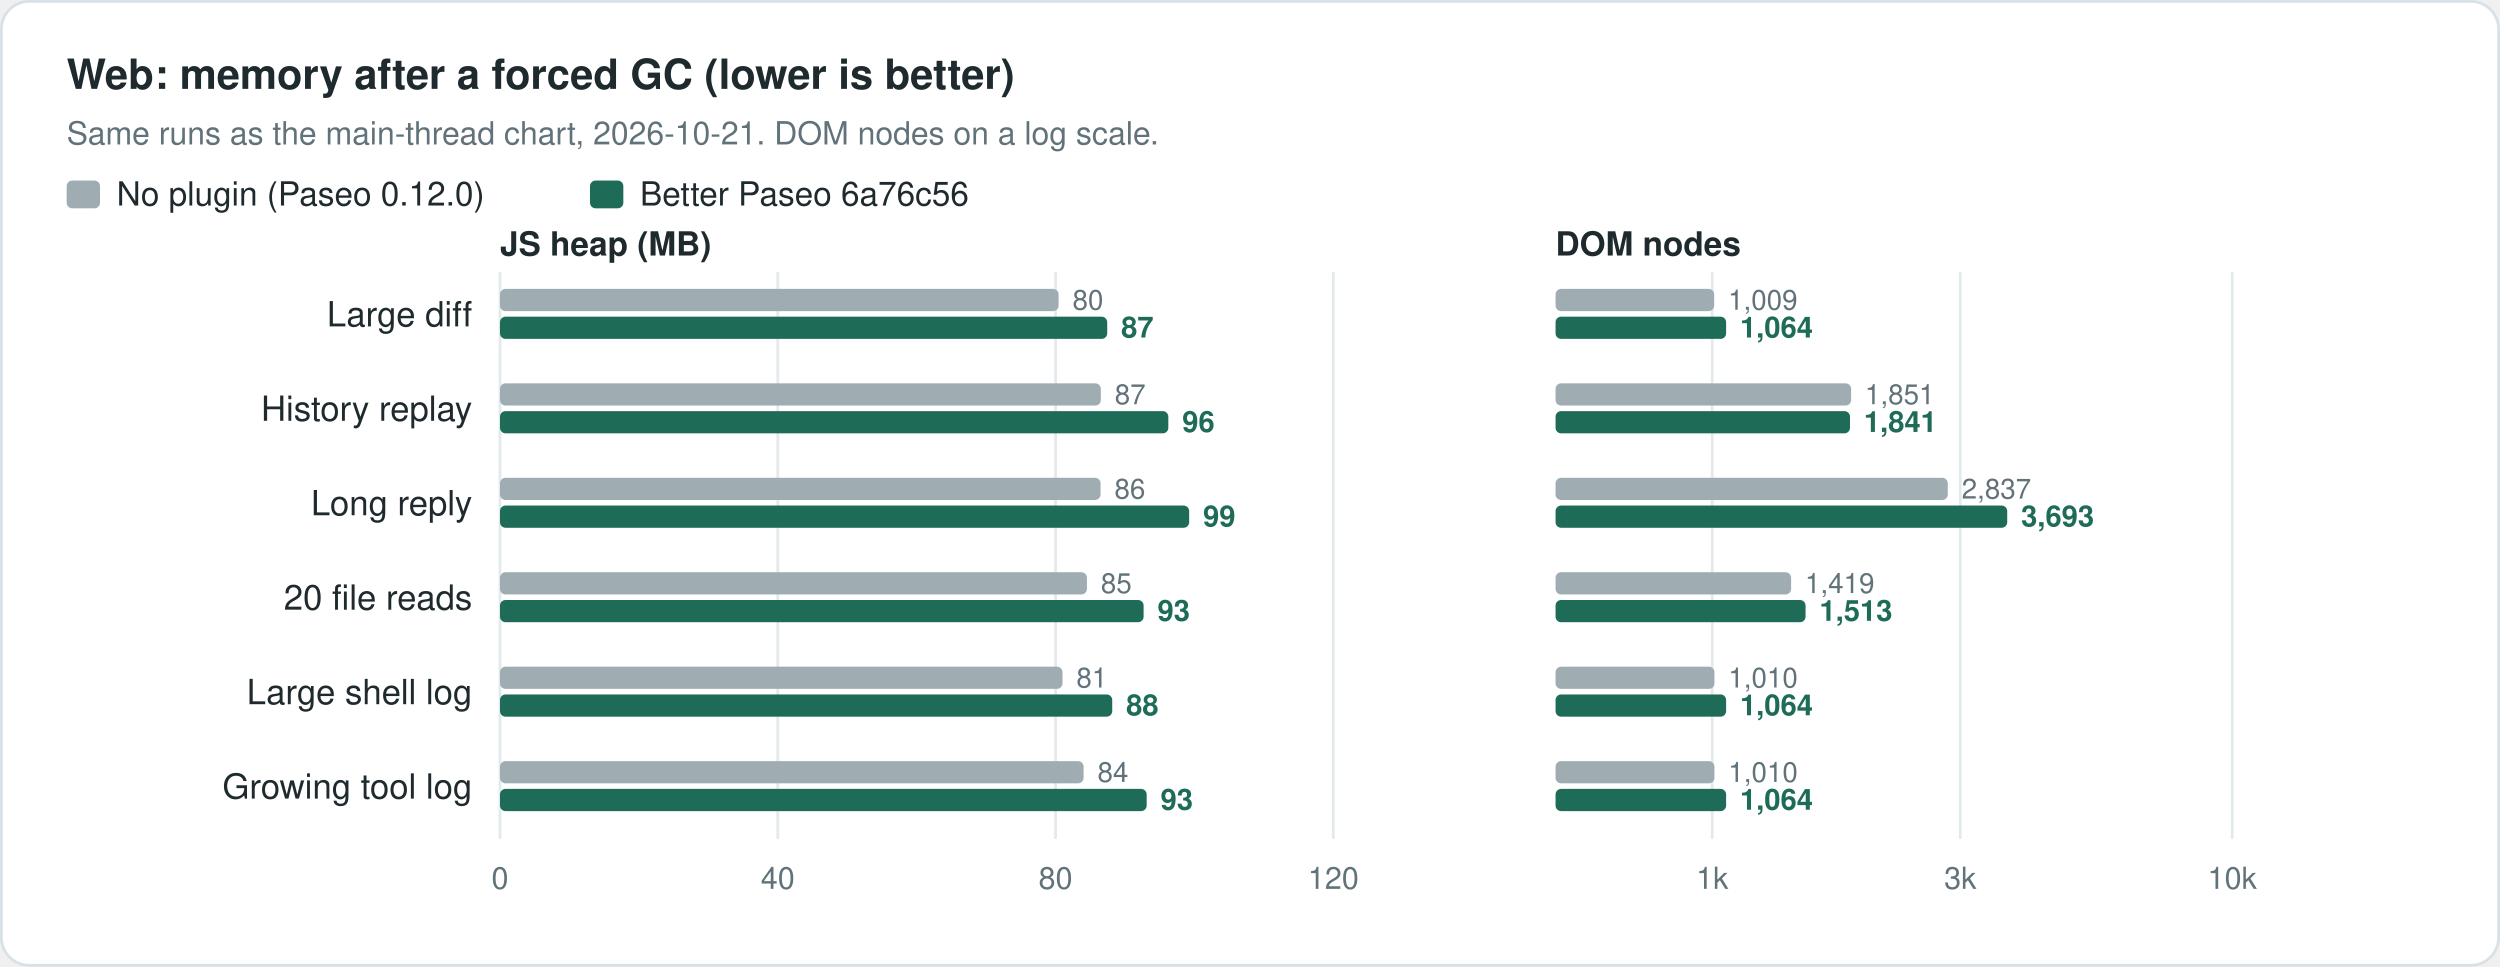
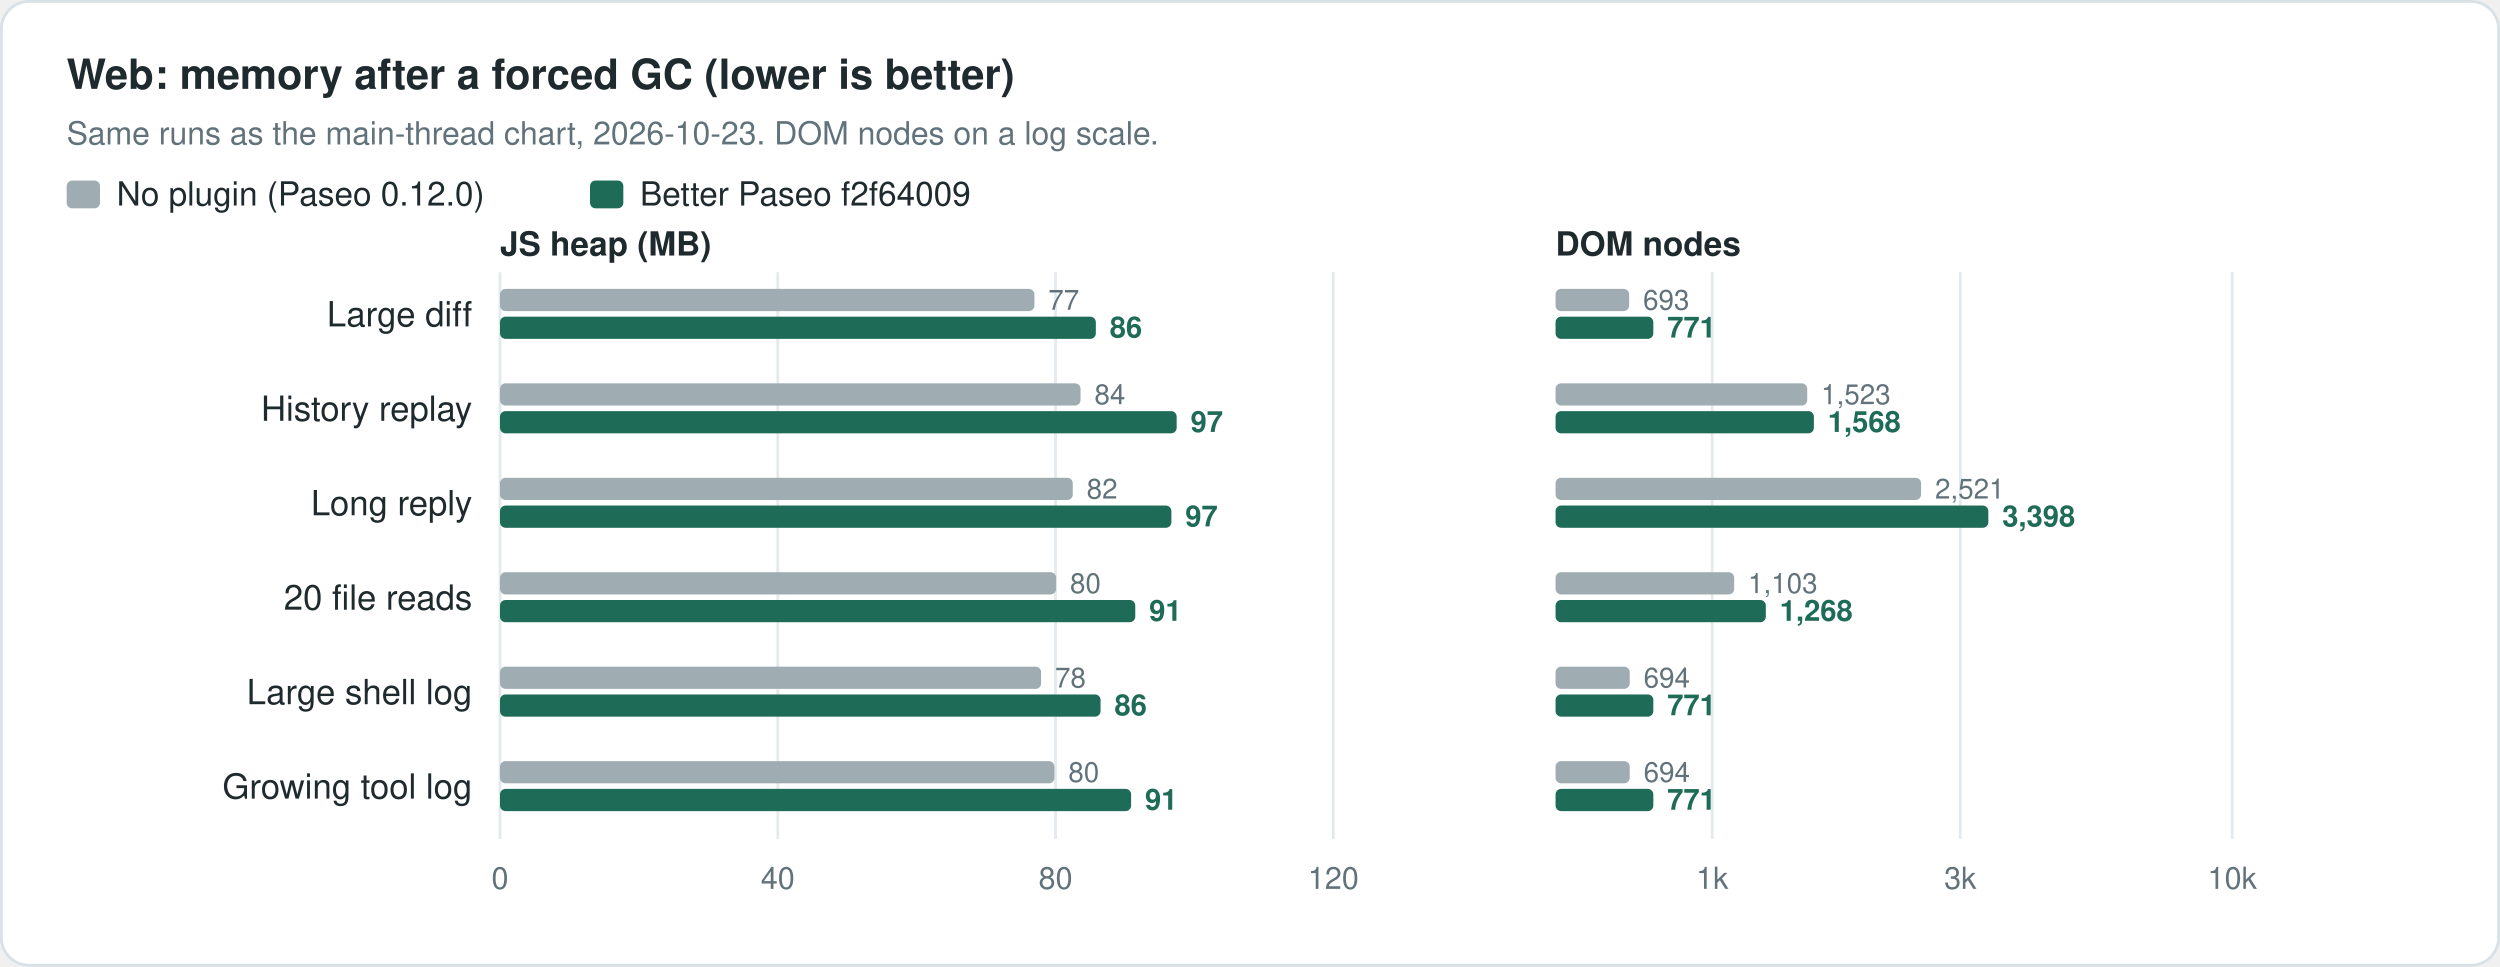
<svg xmlns="http://www.w3.org/2000/svg" viewBox="0 0 900 348" width="900" height="348" role="img">
  <rect x="0.5" y="0.5" width="899" height="347" rx="10" fill="#ffffff" stroke="#d8e1e5" />
  <text x="24.0" y="32.0" text-anchor="start" fill="#1f2a2e" font-size="15" font-weight="600" font-family="-apple-system, BlinkMacSystemFont, 'Segoe UI', Helvetica, Arial, sans-serif">Web: memory after a forced GC (lower is better)</text>
-   <text x="24.0" y="52.0" text-anchor="start" fill="#61727a" font-size="11.5" font-weight="400" font-family="-apple-system, BlinkMacSystemFont, 'Segoe UI', Helvetica, Arial, sans-serif">Same runs as the main-thread chart, 2026-10-21. DOM nodes on a log scale.</text>
+   <text x="24.0" y="52.0" text-anchor="start" fill="#61727a" font-size="11.5" font-weight="400" font-family="-apple-system, BlinkMacSystemFont, 'Segoe UI', Helvetica, Arial, sans-serif">Same runs as the main-thread chart, 2026-10-23. DOM nodes on a log scale.</text>
  <rect x="24.0" y="65.0" width="12.0" height="10" rx="2" fill="#9fadb3" />
  <text x="42.0" y="74.0" text-anchor="start" fill="#1f2a2e" font-size="12" font-weight="400" font-family="-apple-system, BlinkMacSystemFont, 'Segoe UI', Helvetica, Arial, sans-serif">No plugin (Paseo 0.12.0)</text>
  <rect x="212.4" y="65.0" width="12.0" height="10" rx="2" fill="#1e6b57" />
-   <text x="230.4" y="74.0" text-anchor="start" fill="#1f2a2e" font-size="12" font-weight="400" font-family="-apple-system, BlinkMacSystemFont, 'Segoe UI', Helvetica, Arial, sans-serif">Better Paseo 6a76c56</text>
+   <text x="230.4" y="74.0" text-anchor="start" fill="#1f2a2e" font-size="12" font-weight="400" font-family="-apple-system, BlinkMacSystemFont, 'Segoe UI', Helvetica, Arial, sans-serif">Better Paseo f2f64009</text>
  <text x="180.0" y="92.0" text-anchor="start" fill="#1f2a2e" font-size="12" font-weight="600" font-family="-apple-system, BlinkMacSystemFont, 'Segoe UI', Helvetica, Arial, sans-serif">JS heap (MB)</text>
  <line x1="180.0" y1="98" x2="180.0" y2="302" stroke="#e3eaed" stroke-width="1" />
  <text x="180.0" y="320.0" text-anchor="middle" fill="#61727a" font-size="11" font-weight="400" font-family="-apple-system, BlinkMacSystemFont, 'Segoe UI', Helvetica, Arial, sans-serif">0</text>
  <line x1="280.0" y1="98" x2="280.0" y2="302" stroke="#e3eaed" stroke-width="1" />
  <text x="280.0" y="320.0" text-anchor="middle" fill="#61727a" font-size="11" font-weight="400" font-family="-apple-system, BlinkMacSystemFont, 'Segoe UI', Helvetica, Arial, sans-serif">40</text>
  <line x1="380.0" y1="98" x2="380.0" y2="302" stroke="#e3eaed" stroke-width="1" />
  <text x="380.0" y="320.0" text-anchor="middle" fill="#61727a" font-size="11" font-weight="400" font-family="-apple-system, BlinkMacSystemFont, 'Segoe UI', Helvetica, Arial, sans-serif">80</text>
  <line x1="480.0" y1="98" x2="480.0" y2="302" stroke="#e3eaed" stroke-width="1" />
  <text x="480.0" y="320.0" text-anchor="middle" fill="#61727a" font-size="11" font-weight="400" font-family="-apple-system, BlinkMacSystemFont, 'Segoe UI', Helvetica, Arial, sans-serif">120</text>
  <text x="560.0" y="92.0" text-anchor="start" fill="#1f2a2e" font-size="12" font-weight="600" font-family="-apple-system, BlinkMacSystemFont, 'Segoe UI', Helvetica, Arial, sans-serif">DOM nodes</text>
  <line x1="616.4" y1="98" x2="616.4" y2="302" stroke="#e3eaed" stroke-width="1" />
  <text x="616.4" y="320.0" text-anchor="middle" fill="#61727a" font-size="11" font-weight="400" font-family="-apple-system, BlinkMacSystemFont, 'Segoe UI', Helvetica, Arial, sans-serif">1k</text>
  <line x1="705.7" y1="98" x2="705.7" y2="302" stroke="#e3eaed" stroke-width="1" />
  <text x="705.7" y="320.0" text-anchor="middle" fill="#61727a" font-size="11" font-weight="400" font-family="-apple-system, BlinkMacSystemFont, 'Segoe UI', Helvetica, Arial, sans-serif">3k</text>
  <line x1="803.6" y1="98" x2="803.6" y2="302" stroke="#e3eaed" stroke-width="1" />
  <text x="803.6" y="320.0" text-anchor="middle" fill="#61727a" font-size="11" font-weight="400" font-family="-apple-system, BlinkMacSystemFont, 'Segoe UI', Helvetica, Arial, sans-serif">10k</text>
  <text x="170.0" y="117.5" text-anchor="end" fill="#1f2a2e" font-size="12.5" font-weight="400" font-family="-apple-system, BlinkMacSystemFont, 'Segoe UI', Helvetica, Arial, sans-serif">Large diff</text>
-   <rect x="180.0" y="104.0" width="201.1" height="8" rx="2" fill="#9fadb3" />
-   <text x="386.1" y="111.5" text-anchor="start" fill="#61727a" font-size="10" font-weight="400" font-family="-apple-system, BlinkMacSystemFont, 'Segoe UI', Helvetica, Arial, sans-serif">80</text>
-   <rect x="180.0" y="114.0" width="218.6" height="8" rx="2" fill="#1e6b57" />
-   <text x="403.6" y="121.5" text-anchor="start" fill="#1e6b57" font-size="10.5" font-weight="600" font-family="-apple-system, BlinkMacSystemFont, 'Segoe UI', Helvetica, Arial, sans-serif">87</text>
-   <rect x="560.0" y="104.0" width="57.1" height="8" rx="2" fill="#9fadb3" />
-   <text x="622.1" y="111.5" text-anchor="start" fill="#61727a" font-size="10" font-weight="400" font-family="-apple-system, BlinkMacSystemFont, 'Segoe UI', Helvetica, Arial, sans-serif">1,009</text>
-   <rect x="560.0" y="114.0" width="61.4" height="8" rx="2" fill="#1e6b57" />
-   <text x="626.4" y="121.5" text-anchor="start" fill="#1e6b57" font-size="10.5" font-weight="600" font-family="-apple-system, BlinkMacSystemFont, 'Segoe UI', Helvetica, Arial, sans-serif">1,064</text>
+   <rect x="180.0" y="104.0" width="192.4" height="8" rx="2" fill="#9fadb3" />
+   <text x="377.4" y="111.5" text-anchor="start" fill="#61727a" font-size="10" font-weight="400" font-family="-apple-system, BlinkMacSystemFont, 'Segoe UI', Helvetica, Arial, sans-serif">77</text>
+   <rect x="180.0" y="114.0" width="214.5" height="8" rx="2" fill="#1e6b57" />
+   <text x="399.5" y="121.5" text-anchor="start" fill="#1e6b57" font-size="10.5" font-weight="600" font-family="-apple-system, BlinkMacSystemFont, 'Segoe UI', Helvetica, Arial, sans-serif">86</text>
+   <rect x="560.0" y="104.0" width="26.5" height="8" rx="2" fill="#9fadb3" />
+   <text x="591.5" y="111.5" text-anchor="start" fill="#61727a" font-size="10" font-weight="400" font-family="-apple-system, BlinkMacSystemFont, 'Segoe UI', Helvetica, Arial, sans-serif">693</text>
+   <rect x="560.0" y="114.0" width="35.2" height="8" rx="2" fill="#1e6b57" />
+   <text x="600.2" y="121.5" text-anchor="start" fill="#1e6b57" font-size="10.5" font-weight="600" font-family="-apple-system, BlinkMacSystemFont, 'Segoe UI', Helvetica, Arial, sans-serif">771</text>
  <text x="170.0" y="151.5" text-anchor="end" fill="#1f2a2e" font-size="12.5" font-weight="400" font-family="-apple-system, BlinkMacSystemFont, 'Segoe UI', Helvetica, Arial, sans-serif">History replay</text>
-   <rect x="180.0" y="138.0" width="216.3" height="8" rx="2" fill="#9fadb3" />
-   <text x="401.3" y="145.5" text-anchor="start" fill="#61727a" font-size="10" font-weight="400" font-family="-apple-system, BlinkMacSystemFont, 'Segoe UI', Helvetica, Arial, sans-serif">87</text>
-   <rect x="180.0" y="148.0" width="240.6" height="8" rx="2" fill="#1e6b57" />
-   <text x="425.6" y="155.5" text-anchor="start" fill="#1e6b57" font-size="10.5" font-weight="600" font-family="-apple-system, BlinkMacSystemFont, 'Segoe UI', Helvetica, Arial, sans-serif">96</text>
-   <rect x="560.0" y="138.0" width="106.4" height="8" rx="2" fill="#9fadb3" />
-   <text x="671.4" y="145.5" text-anchor="start" fill="#61727a" font-size="10" font-weight="400" font-family="-apple-system, BlinkMacSystemFont, 'Segoe UI', Helvetica, Arial, sans-serif">1,851</text>
-   <rect x="560.0" y="148.0" width="106.0" height="8" rx="2" fill="#1e6b57" />
-   <text x="671.0" y="155.5" text-anchor="start" fill="#1e6b57" font-size="10.5" font-weight="600" font-family="-apple-system, BlinkMacSystemFont, 'Segoe UI', Helvetica, Arial, sans-serif">1,841</text>
+   <rect x="180.0" y="138.0" width="209.0" height="8" rx="2" fill="#9fadb3" />
+   <text x="394.0" y="145.5" text-anchor="start" fill="#61727a" font-size="10" font-weight="400" font-family="-apple-system, BlinkMacSystemFont, 'Segoe UI', Helvetica, Arial, sans-serif">84</text>
+   <rect x="180.0" y="148.0" width="243.6" height="8" rx="2" fill="#1e6b57" />
+   <text x="428.6" y="155.5" text-anchor="start" fill="#1e6b57" font-size="10.5" font-weight="600" font-family="-apple-system, BlinkMacSystemFont, 'Segoe UI', Helvetica, Arial, sans-serif">97</text>
+   <rect x="560.0" y="138.0" width="90.6" height="8" rx="2" fill="#9fadb3" />
+   <text x="655.6" y="145.5" text-anchor="start" fill="#61727a" font-size="10" font-weight="400" font-family="-apple-system, BlinkMacSystemFont, 'Segoe UI', Helvetica, Arial, sans-serif">1,523</text>
+   <rect x="560.0" y="148.0" width="93.0" height="8" rx="2" fill="#1e6b57" />
+   <text x="658.0" y="155.5" text-anchor="start" fill="#1e6b57" font-size="10.5" font-weight="600" font-family="-apple-system, BlinkMacSystemFont, 'Segoe UI', Helvetica, Arial, sans-serif">1,568</text>
  <text x="170.0" y="185.5" text-anchor="end" fill="#1f2a2e" font-size="12.5" font-weight="400" font-family="-apple-system, BlinkMacSystemFont, 'Segoe UI', Helvetica, Arial, sans-serif">Long reply</text>
-   <rect x="180.0" y="172.0" width="216.2" height="8" rx="2" fill="#9fadb3" />
-   <text x="401.2" y="179.5" text-anchor="start" fill="#61727a" font-size="10" font-weight="400" font-family="-apple-system, BlinkMacSystemFont, 'Segoe UI', Helvetica, Arial, sans-serif">86</text>
-   <rect x="180.0" y="182.0" width="248.1" height="8" rx="2" fill="#1e6b57" />
-   <text x="433.1" y="189.5" text-anchor="start" fill="#1e6b57" font-size="10.5" font-weight="600" font-family="-apple-system, BlinkMacSystemFont, 'Segoe UI', Helvetica, Arial, sans-serif">99</text>
-   <rect x="560.0" y="172.0" width="141.2" height="8" rx="2" fill="#9fadb3" />
-   <text x="706.2" y="179.5" text-anchor="start" fill="#61727a" font-size="10" font-weight="400" font-family="-apple-system, BlinkMacSystemFont, 'Segoe UI', Helvetica, Arial, sans-serif">2,837</text>
-   <rect x="560.0" y="182.0" width="162.6" height="8" rx="2" fill="#1e6b57" />
-   <text x="727.6" y="189.5" text-anchor="start" fill="#1e6b57" font-size="10.5" font-weight="600" font-family="-apple-system, BlinkMacSystemFont, 'Segoe UI', Helvetica, Arial, sans-serif">3,693</text>
+   <rect x="180.0" y="172.0" width="206.2" height="8" rx="2" fill="#9fadb3" />
+   <text x="391.2" y="179.5" text-anchor="start" fill="#61727a" font-size="10" font-weight="400" font-family="-apple-system, BlinkMacSystemFont, 'Segoe UI', Helvetica, Arial, sans-serif">82</text>
+   <rect x="180.0" y="182.0" width="241.7" height="8" rx="2" fill="#1e6b57" />
+   <text x="426.7" y="189.5" text-anchor="start" fill="#1e6b57" font-size="10.5" font-weight="600" font-family="-apple-system, BlinkMacSystemFont, 'Segoe UI', Helvetica, Arial, sans-serif">97</text>
+   <rect x="560.0" y="172.0" width="131.6" height="8" rx="2" fill="#9fadb3" />
+   <text x="696.6" y="179.5" text-anchor="start" fill="#61727a" font-size="10" font-weight="400" font-family="-apple-system, BlinkMacSystemFont, 'Segoe UI', Helvetica, Arial, sans-serif">2,521</text>
+   <rect x="560.0" y="182.0" width="155.8" height="8" rx="2" fill="#1e6b57" />
+   <text x="720.8" y="189.5" text-anchor="start" fill="#1e6b57" font-size="10.5" font-weight="600" font-family="-apple-system, BlinkMacSystemFont, 'Segoe UI', Helvetica, Arial, sans-serif">3,398</text>
  <text x="170.0" y="219.5" text-anchor="end" fill="#1f2a2e" font-size="12.5" font-weight="400" font-family="-apple-system, BlinkMacSystemFont, 'Segoe UI', Helvetica, Arial, sans-serif">20 file reads</text>
-   <rect x="180.0" y="206.0" width="211.3" height="8" rx="2" fill="#9fadb3" />
-   <text x="396.3" y="213.5" text-anchor="start" fill="#61727a" font-size="10" font-weight="400" font-family="-apple-system, BlinkMacSystemFont, 'Segoe UI', Helvetica, Arial, sans-serif">85</text>
-   <rect x="180.0" y="216.0" width="231.7" height="8" rx="2" fill="#1e6b57" />
-   <text x="416.7" y="223.5" text-anchor="start" fill="#1e6b57" font-size="10.5" font-weight="600" font-family="-apple-system, BlinkMacSystemFont, 'Segoe UI', Helvetica, Arial, sans-serif">93</text>
-   <rect x="560.0" y="206.0" width="84.8" height="8" rx="2" fill="#9fadb3" />
-   <text x="649.8" y="213.5" text-anchor="start" fill="#61727a" font-size="10" font-weight="400" font-family="-apple-system, BlinkMacSystemFont, 'Segoe UI', Helvetica, Arial, sans-serif">1,419</text>
-   <rect x="560.0" y="216.0" width="90.0" height="8" rx="2" fill="#1e6b57" />
-   <text x="655.0" y="223.5" text-anchor="start" fill="#1e6b57" font-size="10.5" font-weight="600" font-family="-apple-system, BlinkMacSystemFont, 'Segoe UI', Helvetica, Arial, sans-serif">1,513</text>
+   <rect x="180.0" y="206.0" width="200.2" height="8" rx="2" fill="#9fadb3" />
+   <text x="385.2" y="213.5" text-anchor="start" fill="#61727a" font-size="10" font-weight="400" font-family="-apple-system, BlinkMacSystemFont, 'Segoe UI', Helvetica, Arial, sans-serif">80</text>
+   <rect x="180.0" y="216.0" width="228.7" height="8" rx="2" fill="#1e6b57" />
+   <text x="413.7" y="223.5" text-anchor="start" fill="#1e6b57" font-size="10.5" font-weight="600" font-family="-apple-system, BlinkMacSystemFont, 'Segoe UI', Helvetica, Arial, sans-serif">91</text>
+   <rect x="560.0" y="206.0" width="64.3" height="8" rx="2" fill="#9fadb3" />
+   <text x="629.3" y="213.5" text-anchor="start" fill="#61727a" font-size="10" font-weight="400" font-family="-apple-system, BlinkMacSystemFont, 'Segoe UI', Helvetica, Arial, sans-serif">1,103</text>
+   <rect x="560.0" y="216.0" width="75.7" height="8" rx="2" fill="#1e6b57" />
+   <text x="640.7" y="223.5" text-anchor="start" fill="#1e6b57" font-size="10.5" font-weight="600" font-family="-apple-system, BlinkMacSystemFont, 'Segoe UI', Helvetica, Arial, sans-serif">1,268</text>
  <text x="170.0" y="253.5" text-anchor="end" fill="#1f2a2e" font-size="12.5" font-weight="400" font-family="-apple-system, BlinkMacSystemFont, 'Segoe UI', Helvetica, Arial, sans-serif">Large shell log</text>
-   <rect x="180.0" y="240.0" width="202.5" height="8" rx="2" fill="#9fadb3" />
-   <text x="387.5" y="247.5" text-anchor="start" fill="#61727a" font-size="10" font-weight="400" font-family="-apple-system, BlinkMacSystemFont, 'Segoe UI', Helvetica, Arial, sans-serif">81</text>
-   <rect x="180.0" y="250.0" width="220.4" height="8" rx="2" fill="#1e6b57" />
-   <text x="405.4" y="257.5" text-anchor="start" fill="#1e6b57" font-size="10.5" font-weight="600" font-family="-apple-system, BlinkMacSystemFont, 'Segoe UI', Helvetica, Arial, sans-serif">88</text>
-   <rect x="560.0" y="240.0" width="57.2" height="8" rx="2" fill="#9fadb3" />
-   <text x="622.2" y="247.5" text-anchor="start" fill="#61727a" font-size="10" font-weight="400" font-family="-apple-system, BlinkMacSystemFont, 'Segoe UI', Helvetica, Arial, sans-serif">1,010</text>
-   <rect x="560.0" y="250.0" width="61.4" height="8" rx="2" fill="#1e6b57" />
-   <text x="626.4" y="257.5" text-anchor="start" fill="#1e6b57" font-size="10.5" font-weight="600" font-family="-apple-system, BlinkMacSystemFont, 'Segoe UI', Helvetica, Arial, sans-serif">1,064</text>
+   <rect x="180.0" y="240.0" width="194.8" height="8" rx="2" fill="#9fadb3" />
+   <text x="379.8" y="247.5" text-anchor="start" fill="#61727a" font-size="10" font-weight="400" font-family="-apple-system, BlinkMacSystemFont, 'Segoe UI', Helvetica, Arial, sans-serif">78</text>
+   <rect x="180.0" y="250.0" width="216.2" height="8" rx="2" fill="#1e6b57" />
+   <text x="401.2" y="257.5" text-anchor="start" fill="#1e6b57" font-size="10.5" font-weight="600" font-family="-apple-system, BlinkMacSystemFont, 'Segoe UI', Helvetica, Arial, sans-serif">86</text>
+   <rect x="560.0" y="240.0" width="26.7" height="8" rx="2" fill="#9fadb3" />
+   <text x="591.7" y="247.5" text-anchor="start" fill="#61727a" font-size="10" font-weight="400" font-family="-apple-system, BlinkMacSystemFont, 'Segoe UI', Helvetica, Arial, sans-serif">694</text>
+   <rect x="560.0" y="250.0" width="35.2" height="8" rx="2" fill="#1e6b57" />
+   <text x="600.2" y="257.5" text-anchor="start" fill="#1e6b57" font-size="10.5" font-weight="600" font-family="-apple-system, BlinkMacSystemFont, 'Segoe UI', Helvetica, Arial, sans-serif">771</text>
  <text x="170.0" y="287.5" text-anchor="end" fill="#1f2a2e" font-size="12.5" font-weight="400" font-family="-apple-system, BlinkMacSystemFont, 'Segoe UI', Helvetica, Arial, sans-serif">Growing tool log</text>
-   <rect x="180.0" y="274.0" width="210.1" height="8" rx="2" fill="#9fadb3" />
-   <text x="395.1" y="281.5" text-anchor="start" fill="#61727a" font-size="10" font-weight="400" font-family="-apple-system, BlinkMacSystemFont, 'Segoe UI', Helvetica, Arial, sans-serif">84</text>
-   <rect x="180.0" y="284.0" width="232.8" height="8" rx="2" fill="#1e6b57" />
-   <text x="417.8" y="291.5" text-anchor="start" fill="#1e6b57" font-size="10.5" font-weight="600" font-family="-apple-system, BlinkMacSystemFont, 'Segoe UI', Helvetica, Arial, sans-serif">93</text>
-   <rect x="560.0" y="274.0" width="57.2" height="8" rx="2" fill="#9fadb3" />
-   <text x="622.2" y="281.5" text-anchor="start" fill="#61727a" font-size="10" font-weight="400" font-family="-apple-system, BlinkMacSystemFont, 'Segoe UI', Helvetica, Arial, sans-serif">1,010</text>
-   <rect x="560.0" y="284.0" width="61.4" height="8" rx="2" fill="#1e6b57" />
-   <text x="626.4" y="291.5" text-anchor="start" fill="#1e6b57" font-size="10.5" font-weight="600" font-family="-apple-system, BlinkMacSystemFont, 'Segoe UI', Helvetica, Arial, sans-serif">1,064</text>
+   <rect x="180.0" y="274.0" width="199.6" height="8" rx="2" fill="#9fadb3" />
+   <text x="384.6" y="281.5" text-anchor="start" fill="#61727a" font-size="10" font-weight="400" font-family="-apple-system, BlinkMacSystemFont, 'Segoe UI', Helvetica, Arial, sans-serif">80</text>
+   <rect x="180.0" y="284.0" width="227.2" height="8" rx="2" fill="#1e6b57" />
+   <text x="412.2" y="291.5" text-anchor="start" fill="#1e6b57" font-size="10.5" font-weight="600" font-family="-apple-system, BlinkMacSystemFont, 'Segoe UI', Helvetica, Arial, sans-serif">91</text>
+   <rect x="560.0" y="274.0" width="26.7" height="8" rx="2" fill="#9fadb3" />
+   <text x="591.7" y="281.5" text-anchor="start" fill="#61727a" font-size="10" font-weight="400" font-family="-apple-system, BlinkMacSystemFont, 'Segoe UI', Helvetica, Arial, sans-serif">694</text>
+   <rect x="560.0" y="284.0" width="35.2" height="8" rx="2" fill="#1e6b57" />
+   <text x="600.2" y="291.5" text-anchor="start" fill="#1e6b57" font-size="10.5" font-weight="600" font-family="-apple-system, BlinkMacSystemFont, 'Segoe UI', Helvetica, Arial, sans-serif">771</text>
</svg>
